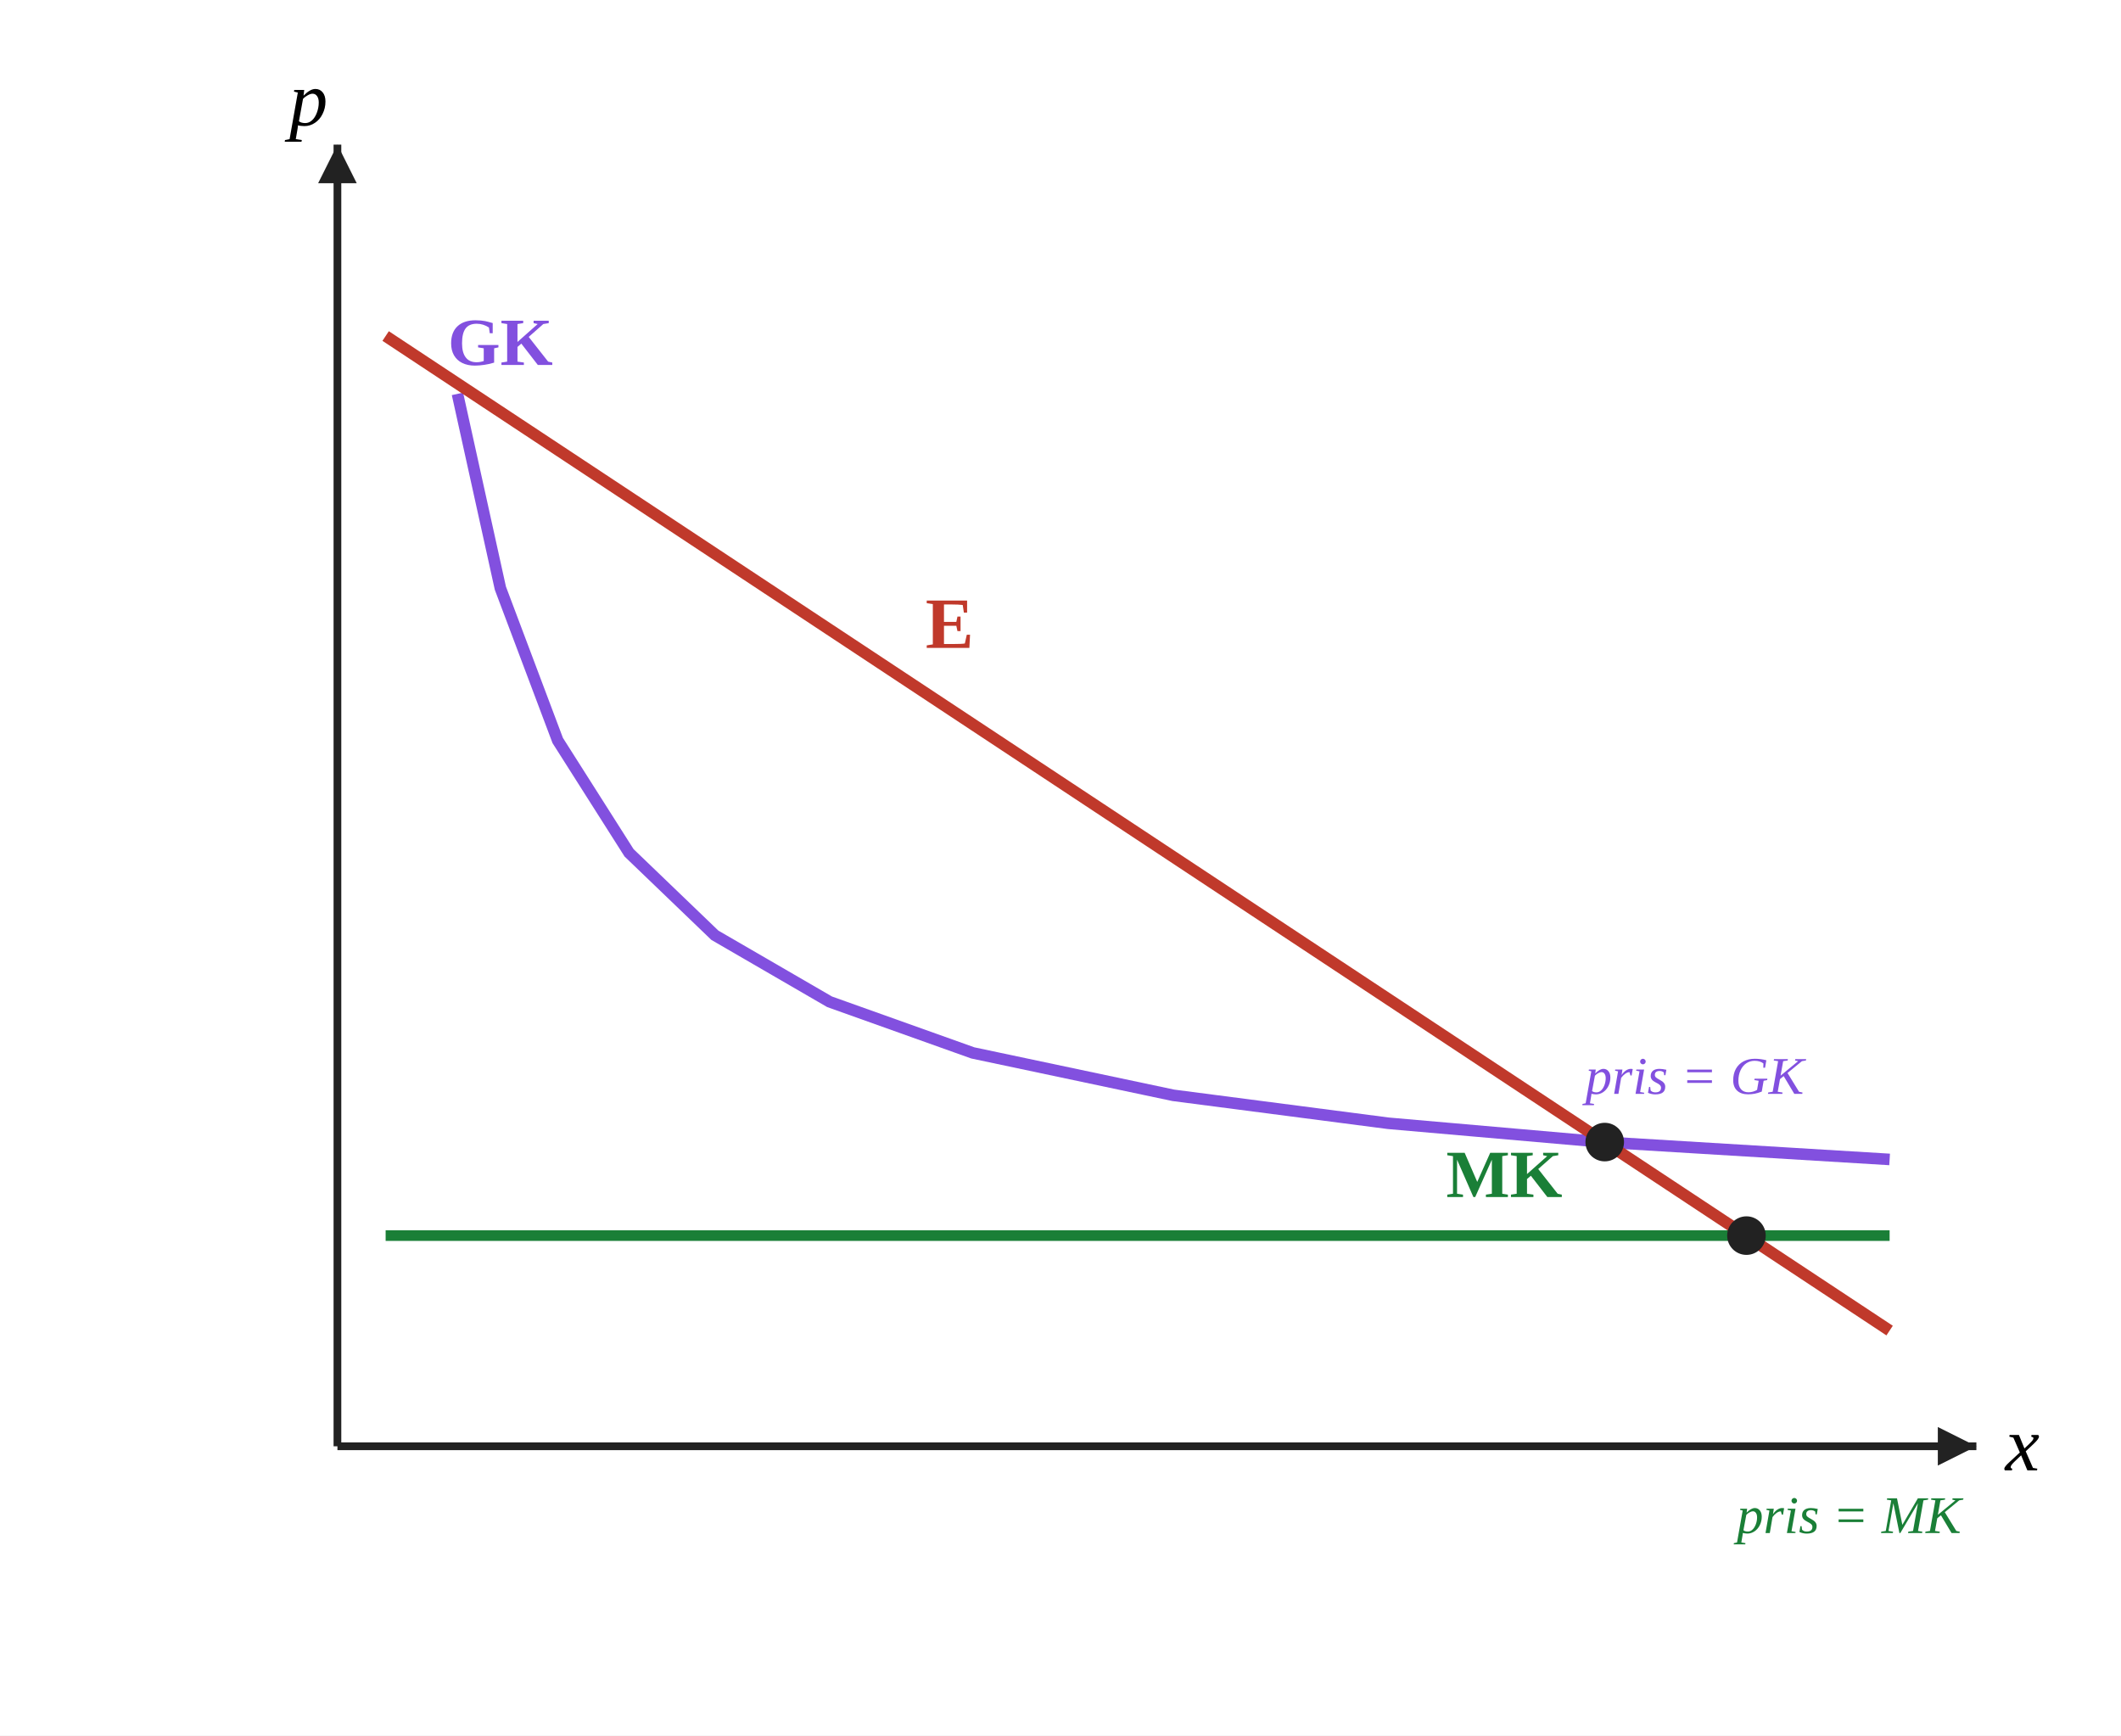
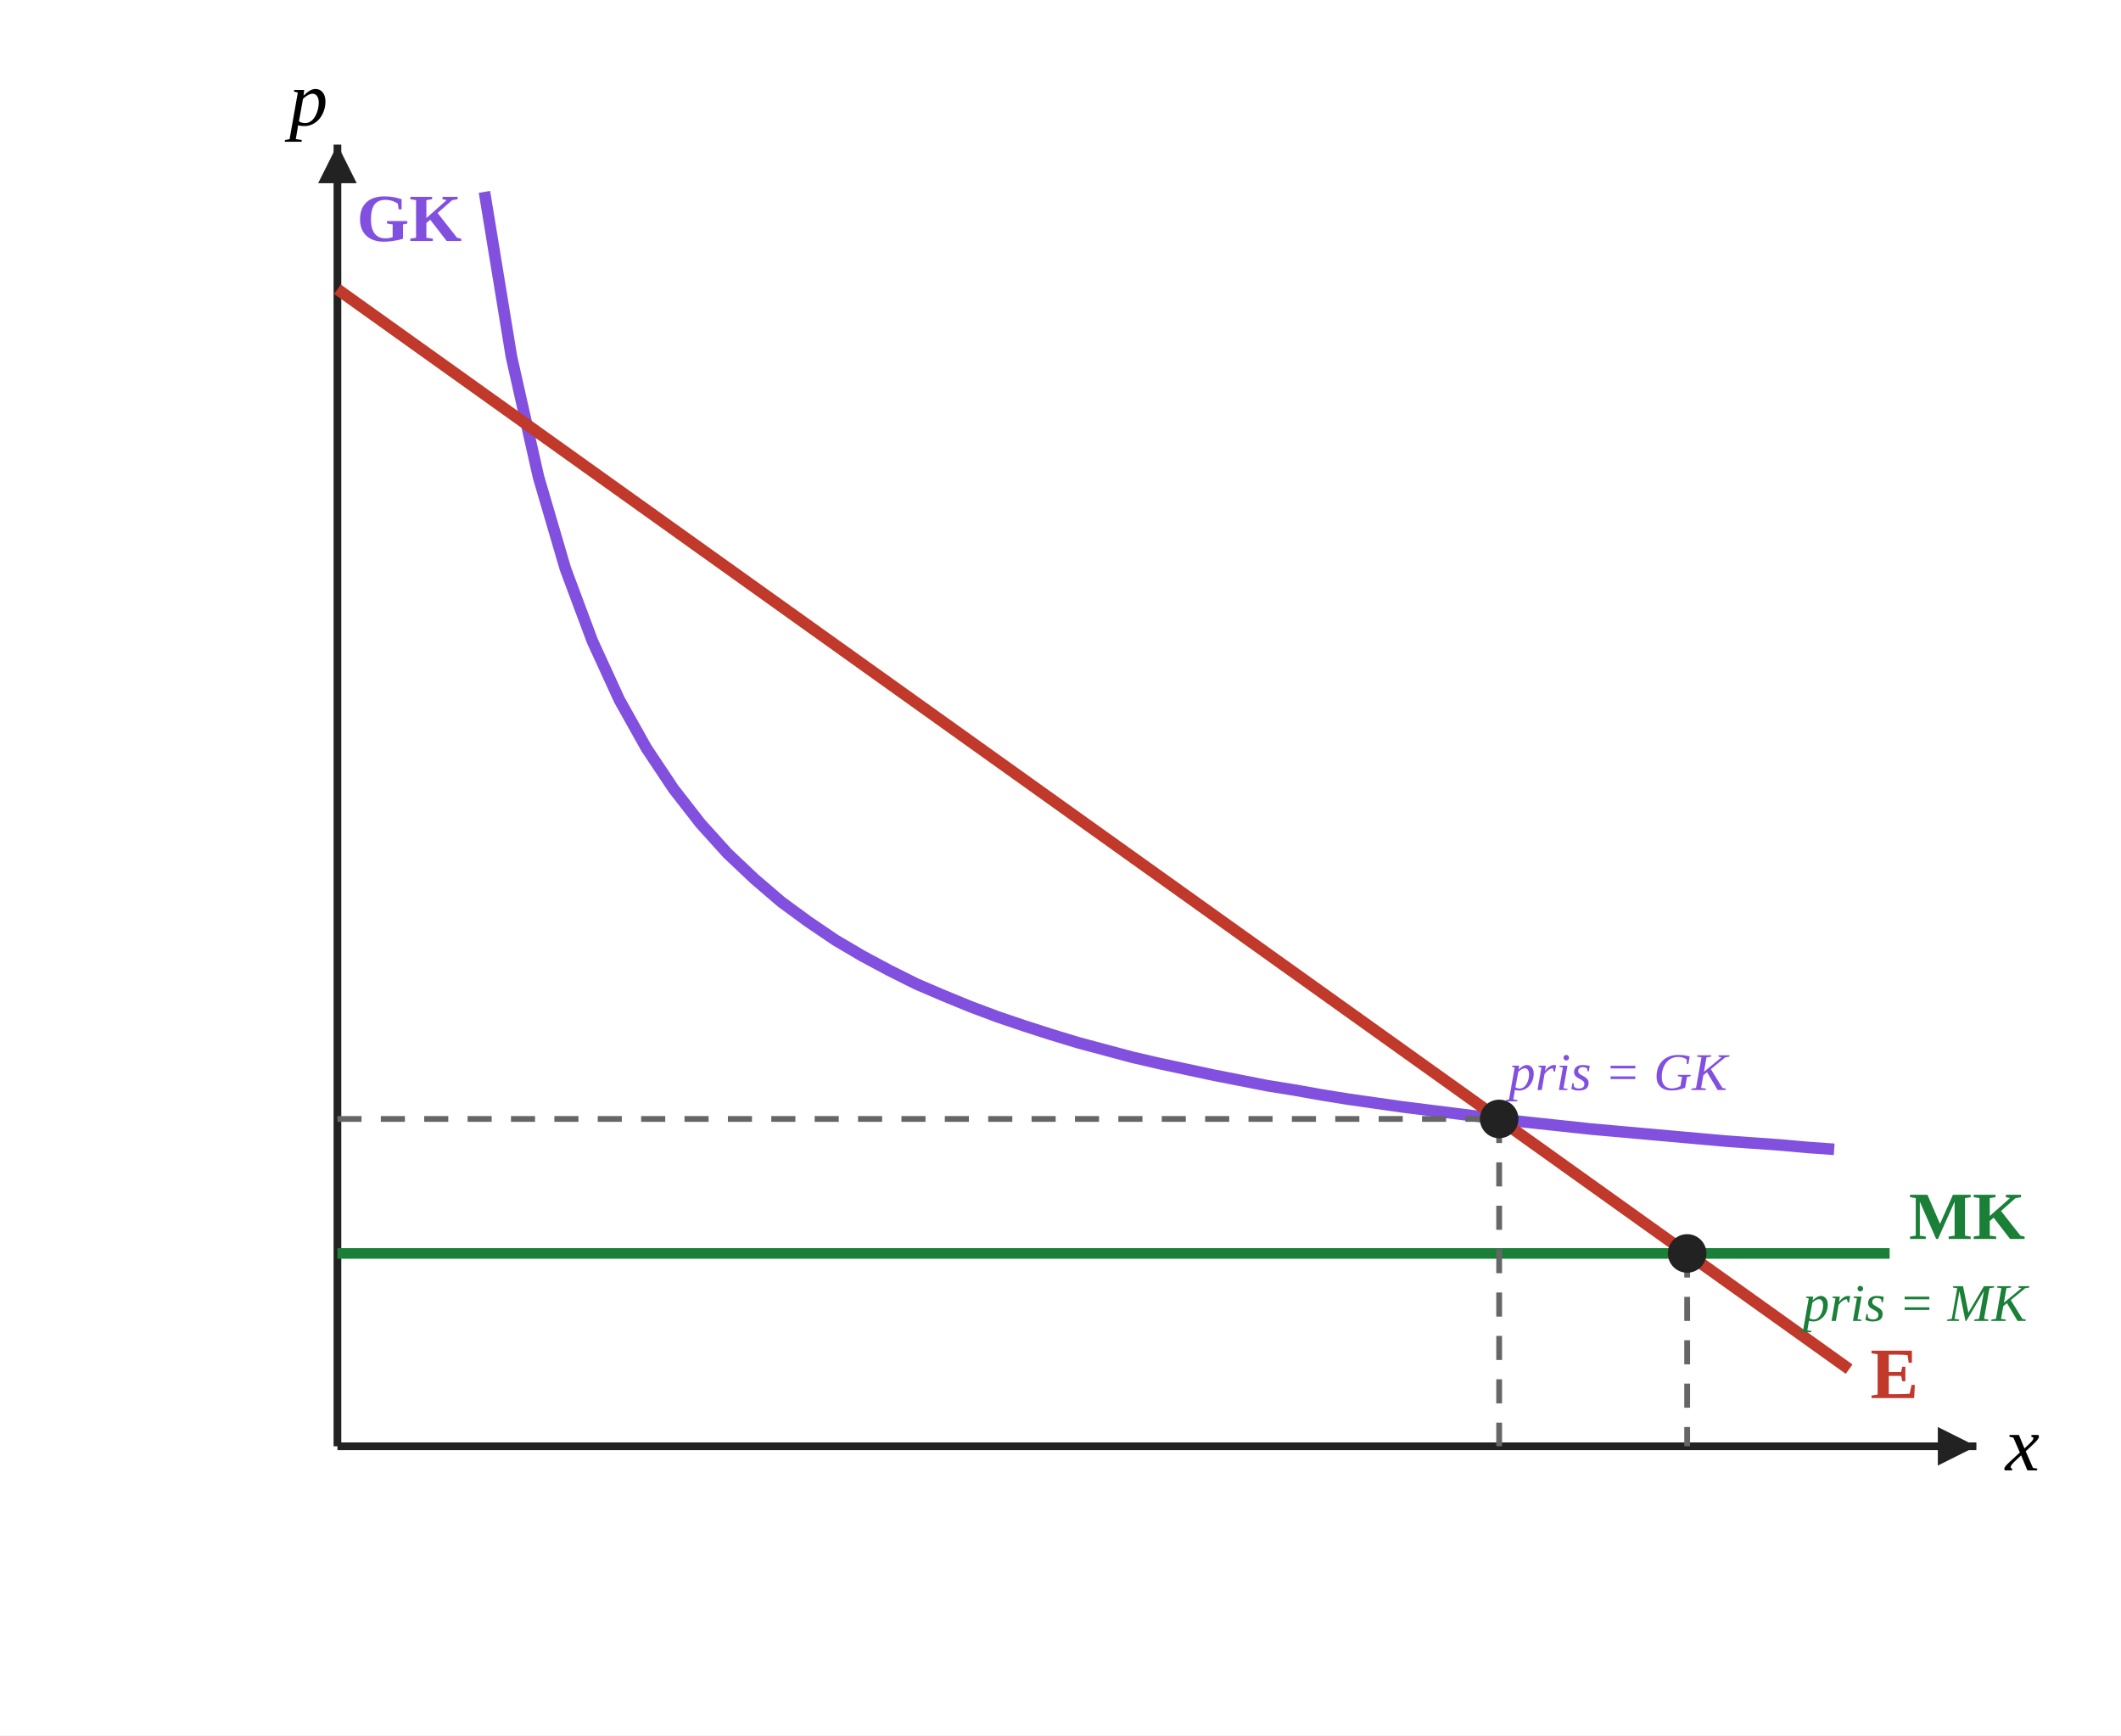
<svg xmlns="http://www.w3.org/2000/svg" viewBox="0 0 440 360" font-family="Georgia, 'Times New Roman', serif" role="img" aria-label="Naturlig monopol: gjennomsnittskostnaden GK faller mot den konstante marginalkostnaden MK fordi den store faste kostnaden fordeles på flere enheter. Regulatoren står i et dilemma: pris lik GK gjør bedriften selvfinansierende (punktet der E møter GK), men pris lik MK er samfunnsøkonomisk effektivt og gir underskudd (der E møter MK, under GK).">
  <rect width="440" height="360" fill="#ffffff" />
  <line x1="70" y1="300" x2="410" y2="300" stroke="#222" stroke-width="1.6" />
  <line x1="70" y1="300" x2="70" y2="30" stroke="#222" stroke-width="1.6" />
  <polygon points="410,300 402,296 402,304" fill="#222" />
  <polygon points="70,30 66,38 74,38" fill="#222" />
  <text x="416" y="305" font-size="16" font-style="italic">x</text>
  <text x="60" y="26" font-size="16" font-style="italic">p</text>
-   <polyline points="94.9,81.7 103.8,122.0 115.7,153.6 130.5,176.9 148.3,194.0 172.1,207.8 201.8,218.4 243.4,227.2 288.0,233.0 332.6,236.9 392.0,240.5" fill="none" stroke="#8250df" stroke-width="2.4" />
-   <line x1="80.0" y1="256.3" x2="392.0" y2="256.3" stroke="#1a7f37" stroke-width="2.2" />
-   <line x1="80.0" y1="69.7" x2="392.0" y2="276.0" stroke="#c0392b" stroke-width="2.4" />
-   <circle cx="332.9" cy="236.9" r="4" fill="#222" />
-   <circle cx="362.3" cy="256.3" r="4" fill="#222" />
-   <text x="92.9" y="75.7" font-size="14" fill="#8250df" font-weight="bold">GK</text>
-   <text x="300.0" y="248.3" font-size="14" fill="#1a7f37" font-weight="bold">MK</text>
-   <text x="192.0" y="134.4" font-size="15" fill="#c0392b" font-weight="bold">E</text>
-   <text x="328.9" y="226.9" font-size="11" fill="#8250df" font-style="italic">pris = GK</text>
-   <text x="360.3" y="318.0" font-size="11" fill="#1a7f37" font-style="italic">pris = MK</text>
+   <polyline points="100.5,39.8 106.1,74.0 111.7,98.9 117.3,118.0 122.9,133.0 128.5,145.2 134.1,155.2 139.7,163.6 145.3,170.8 150.9,177.0 156.5,182.3 162.1,187.1 167.7,191.2 173.3,195.0 178.9,198.3 184.5,201.3 190.1,204.1 195.7,206.5 201.3,208.8 206.9,210.9 212.5,212.8 218.1,214.6 223.7,216.3 229.3,217.8 234.9,219.3 240.5,220.6 246.1,221.8 251.7,223.0 257.3,224.1 262.9,225.2 268.5,226.1 274.1,227.1 279.7,228.0 285.3,228.8 290.9,229.6 296.5,230.3 302.1,231.0 307.7,231.7 313.3,232.4 318.9,233.0 324.5,233.6 330.1,234.2 335.7,234.7 341.3,235.2 346.9,235.7 352.5,236.2 358.1,236.7 363.7,237.1 369.3,237.5 374.9,238.0 380.5,238.4" fill="none" stroke="#8250df" stroke-width="2.4" />
+   <line x1="70.0" y1="260.0" x2="392.0" y2="260.0" stroke="#1a7f37" stroke-width="2.2" />
+   <line x1="70.0" y1="60.0" x2="383.6" y2="284.0" stroke="#c0392b" stroke-width="2.4" />
+   <text x="74.0" y="50.0" font-size="14" fill="#8250df" font-weight="bold">GK</text>
+   <text x="396.0" y="257.0" font-size="14" fill="#1a7f37" font-weight="bold">MK</text>
+   <text x="388.0" y="290.0" font-size="15" fill="#c0392b" font-weight="bold">E</text>
+   <line x1="70.0" y1="232.1" x2="311.0" y2="232.1" stroke="#666" stroke-width="1.2" stroke-dasharray="5 4" />
+   <line x1="311.0" y1="232.1" x2="311.0" y2="300.0" stroke="#666" stroke-width="1.2" stroke-dasharray="5 4" />
+   <line x1="350.0" y1="260.0" x2="350.0" y2="300.0" stroke="#666" stroke-width="1.2" stroke-dasharray="5 4" />
+   <circle cx="311.0" cy="232.1" r="4" fill="#222" />
+   <circle cx="350.0" cy="260.0" r="4" fill="#222" />
+   <text x="313.0" y="226.1" font-size="11" fill="#8250df" font-style="italic">pris = GK</text>
+   <text x="374.0" y="274.0" font-size="11" fill="#1a7f37" font-style="italic">pris = MK</text>
</svg>
